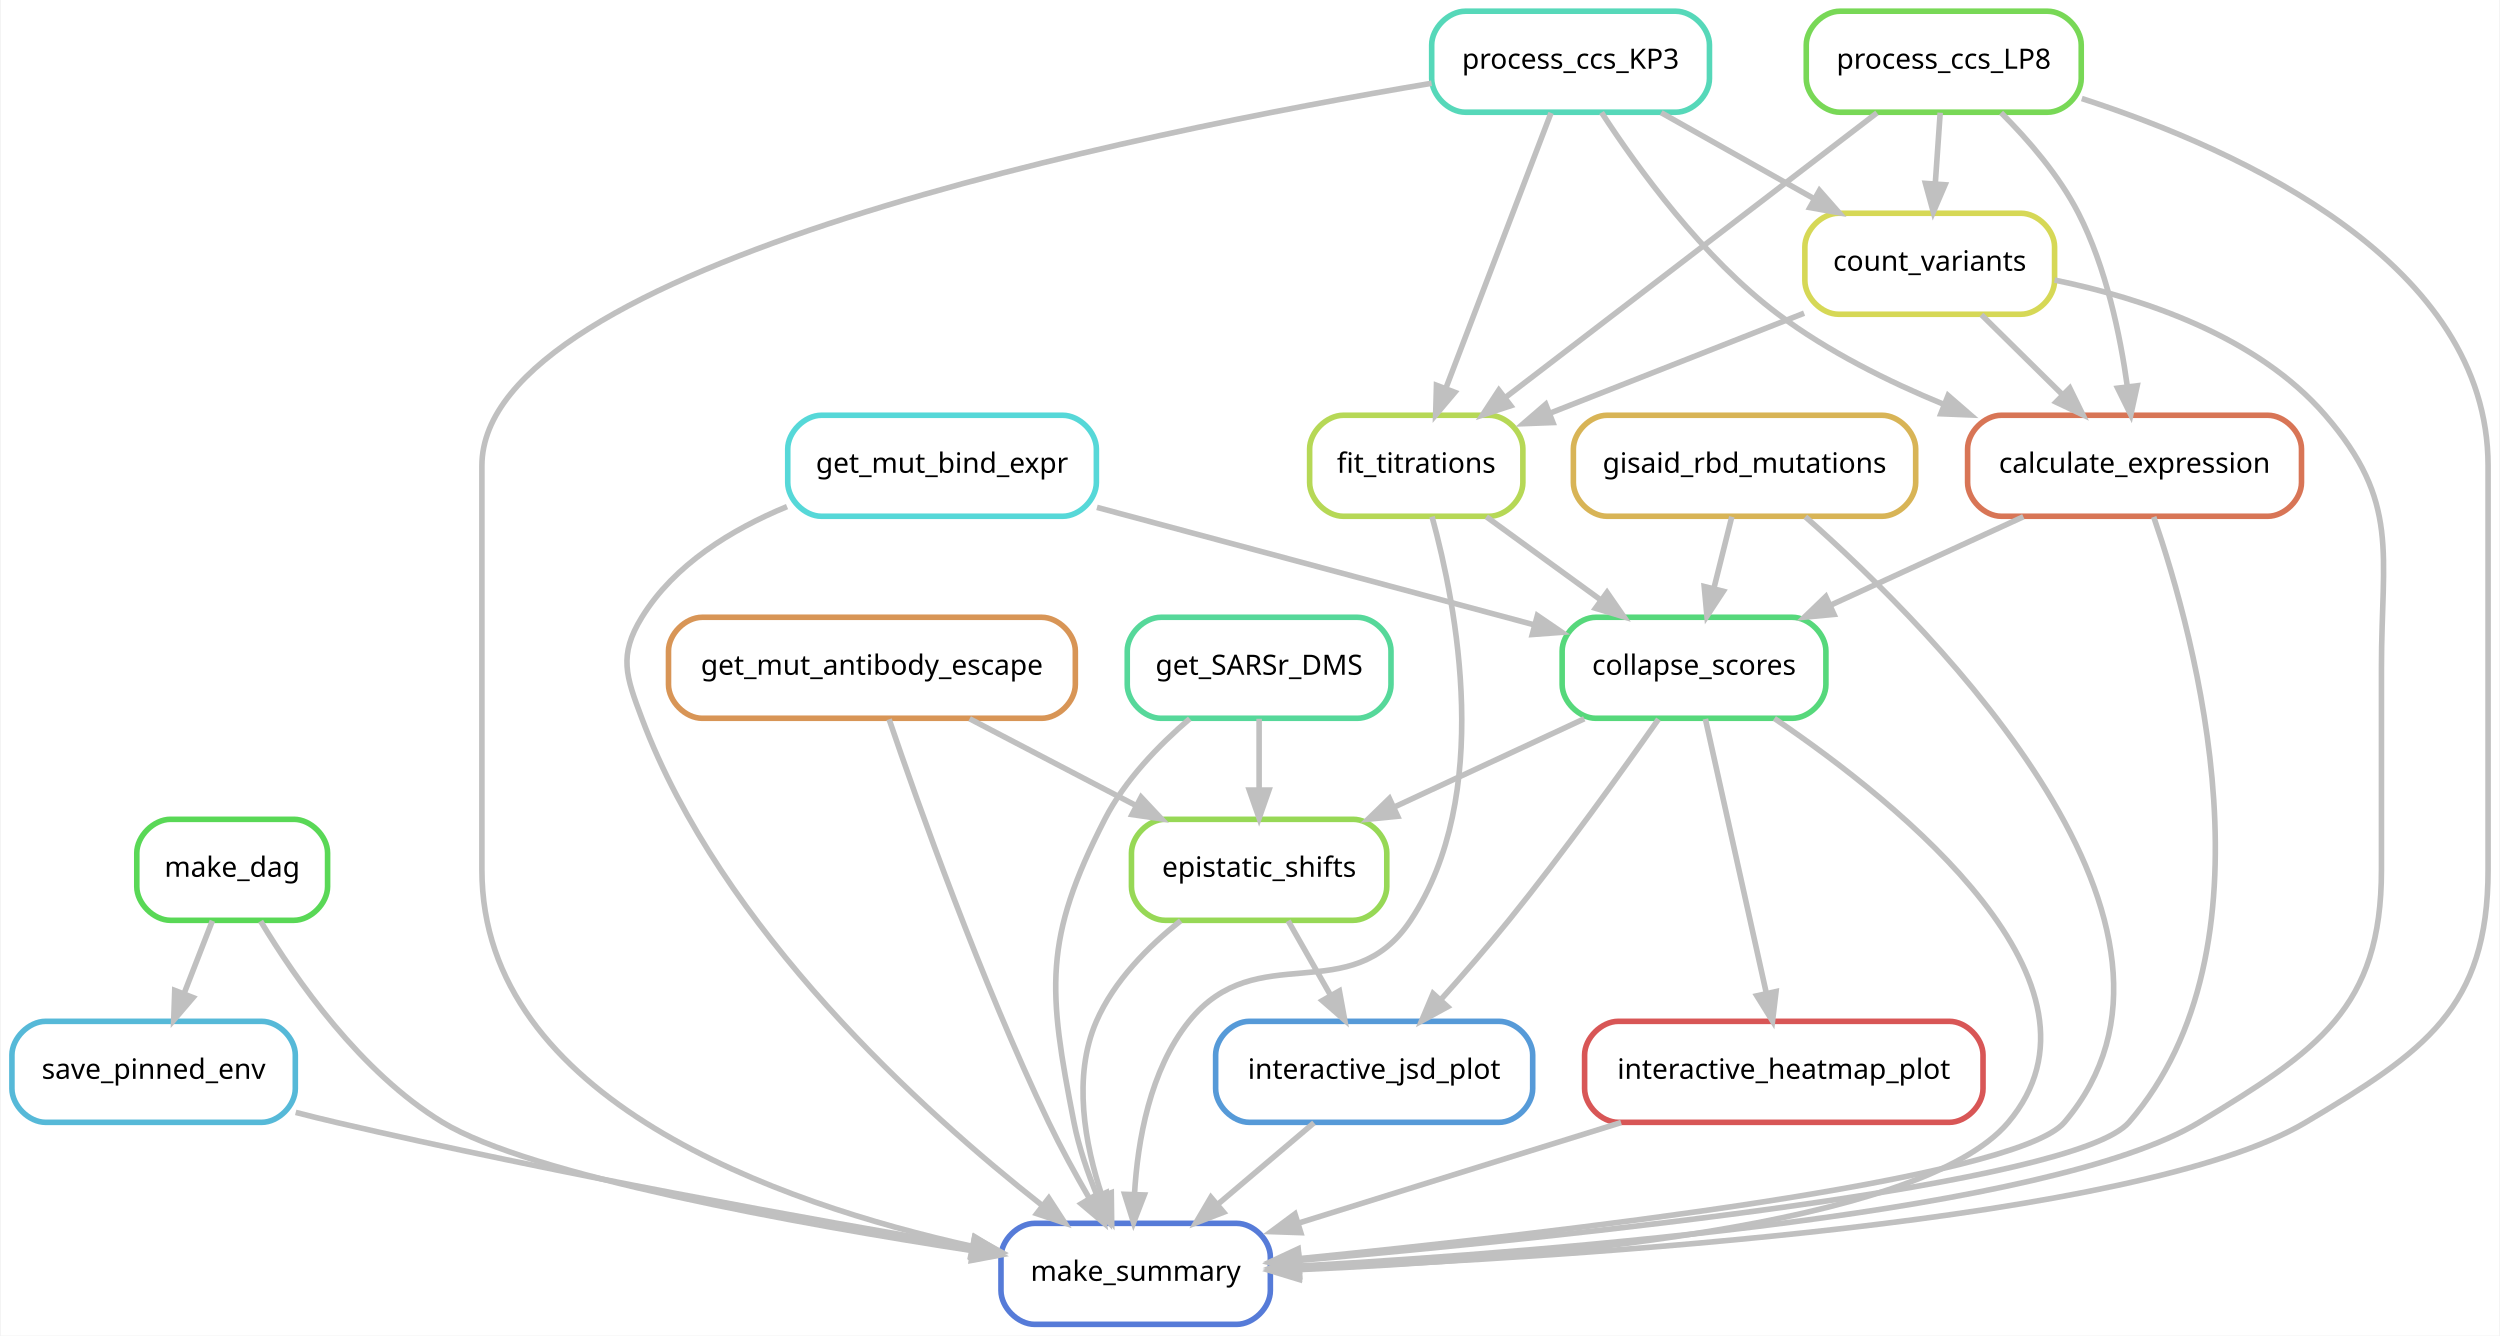
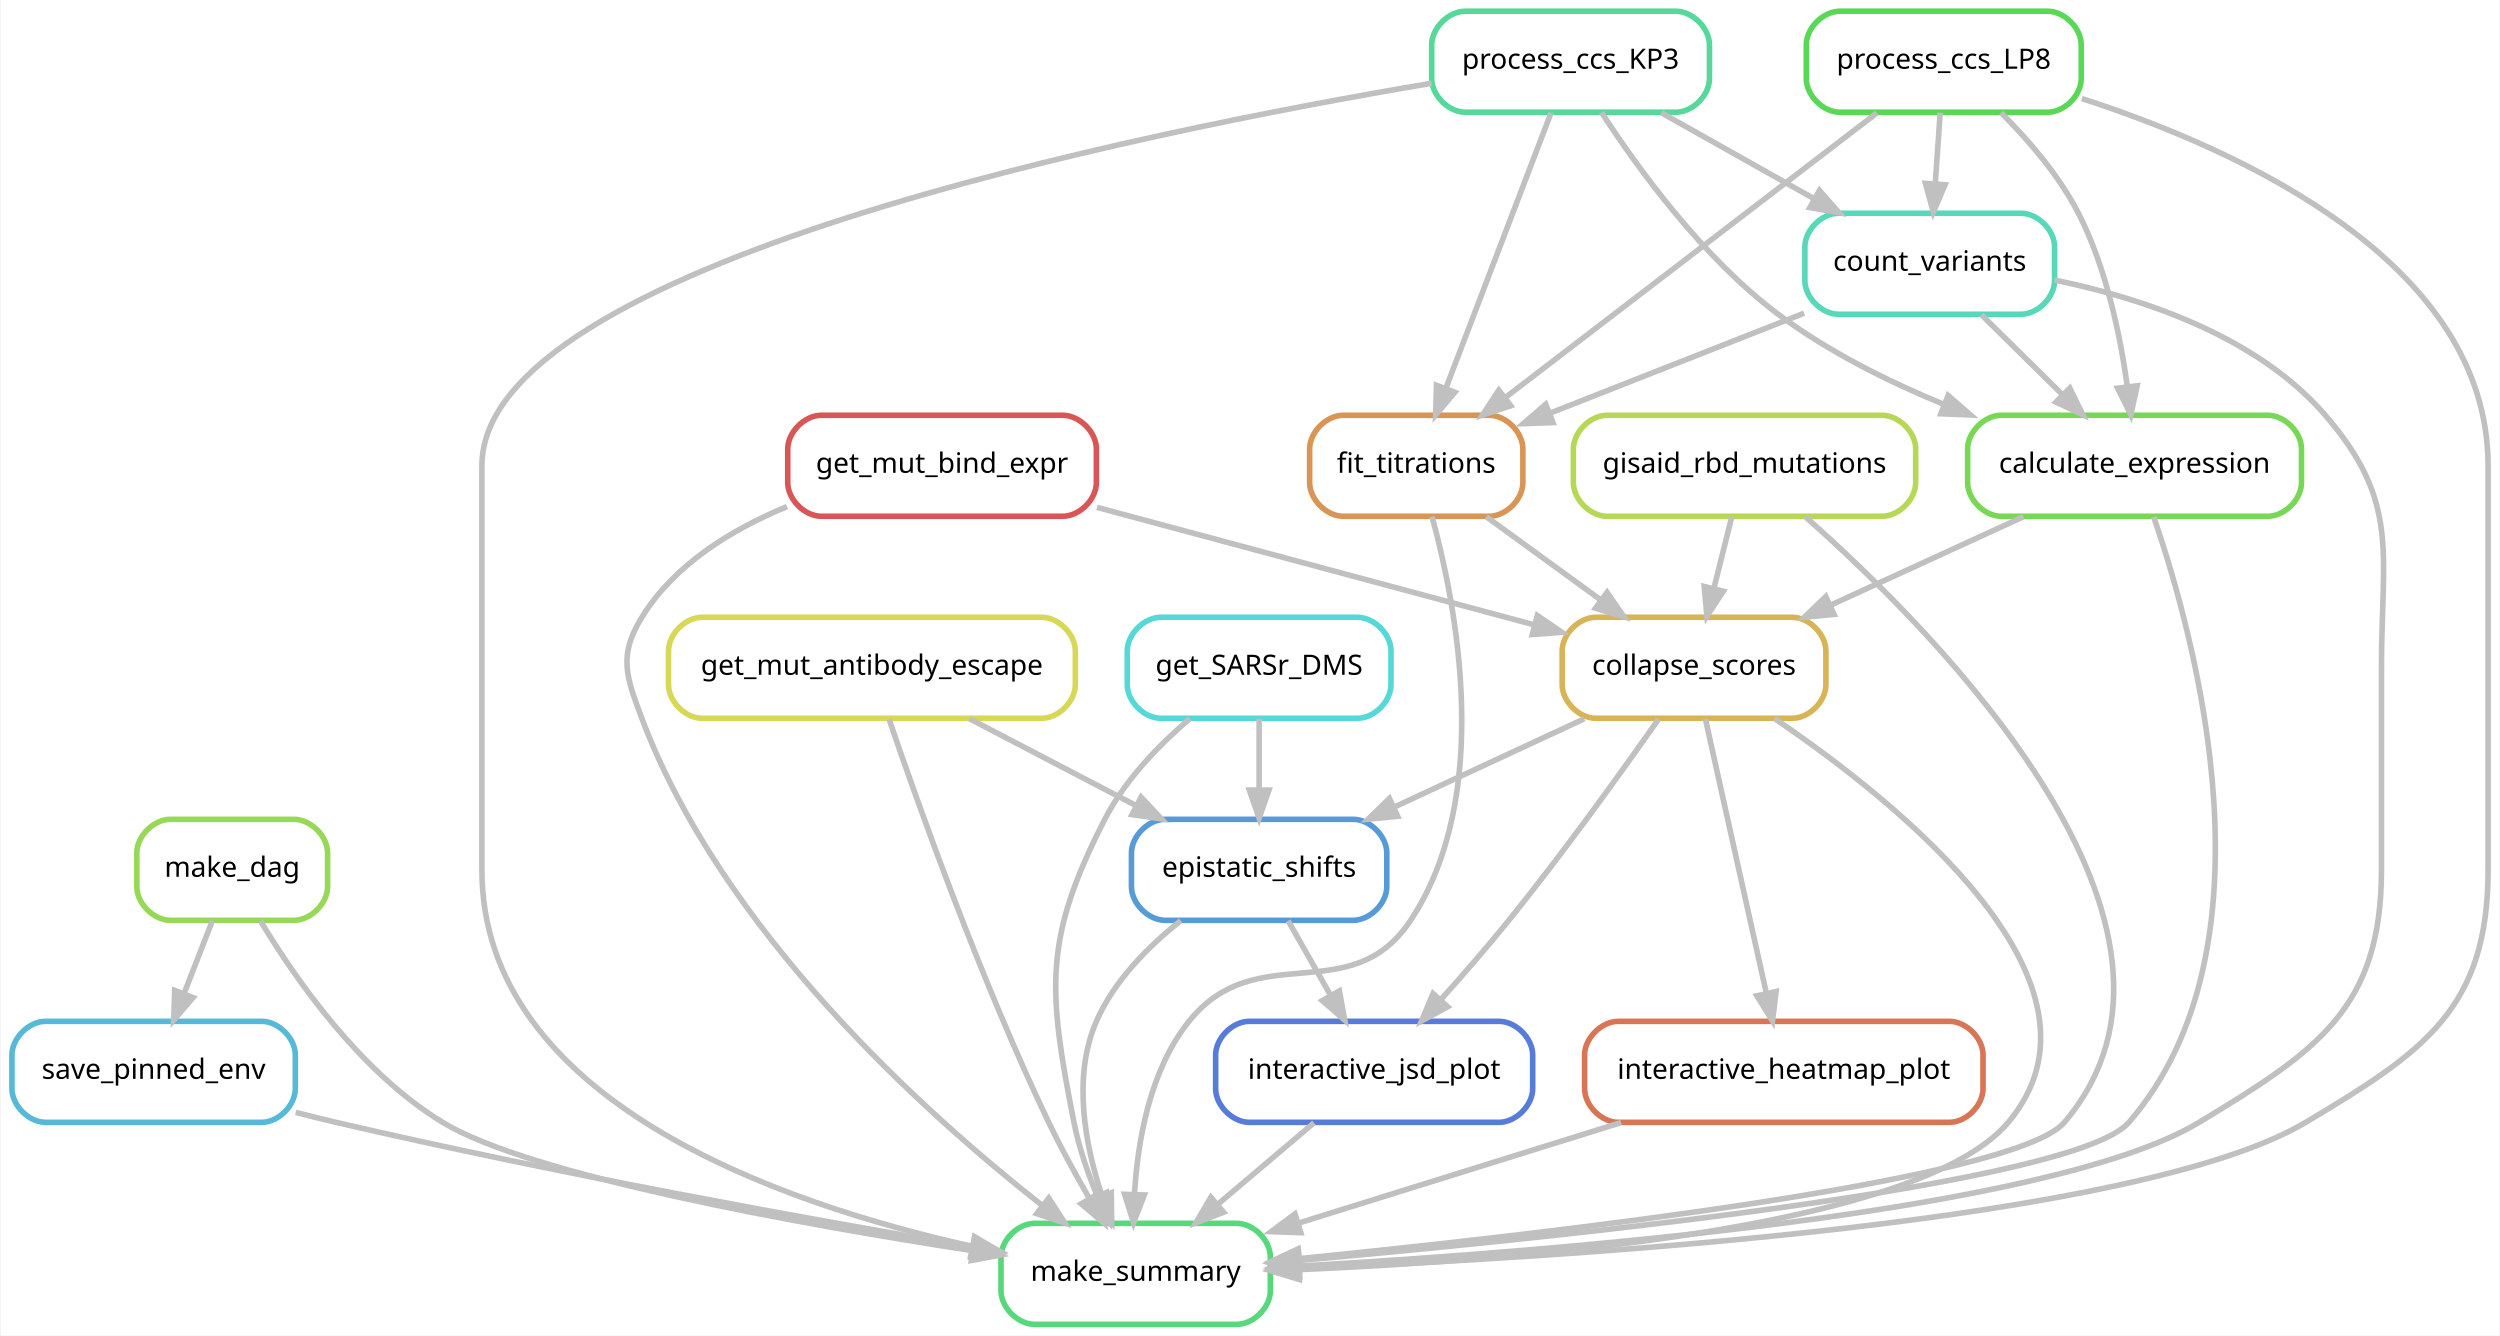
<svg xmlns="http://www.w3.org/2000/svg" width="891pt" height="476pt" viewBox="0.00 0.00 890.50 476.00">
  <g id="graph0" class="graph" transform="scale(1 1) rotate(0) translate(4 472)">
    <polygon fill="#ffffff" stroke="transparent" points="-4,4 -4,-472 886.5,-472 886.5,4 -4,4" />
    <g id="node1" class="node">
-       <path fill="none" stroke="#567bd8" stroke-width="2" d="M436.5,-36C436.5,-36 364.5,-36 364.5,-36 358.5,-36 352.5,-30 352.5,-24 352.5,-24 352.5,-12 352.5,-12 352.5,-6 358.5,0 364.5,0 364.5,0 436.5,0 436.5,0 442.5,0 448.5,-6 448.5,-12 448.5,-12 448.5,-24 448.5,-24 448.5,-30 442.5,-36 436.5,-36" />
+       <path fill="none" stroke="#56d87b" stroke-width="2" d="M436.5,-36C436.5,-36 364.5,-36 364.5,-36 358.5,-36 352.5,-30 352.5,-24 352.5,-24 352.5,-12 352.5,-12 352.5,-6 358.5,0 364.5,0 364.5,0 436.5,0 436.5,0 442.5,0 448.5,-6 448.5,-12 448.5,-12 448.5,-24 448.5,-24 448.5,-30 442.5,-36 436.5,-36" />
      <text text-anchor="middle" x="400.5" y="-15.5" font-family="sans" font-size="10.00" fill="#000000">make_summary</text>
    </g>
    <g id="node2" class="node">
-       <path fill="none" stroke="#59d856" stroke-width="2" d="M100.5,-180C100.5,-180 56.5,-180 56.5,-180 50.5,-180 44.5,-174 44.5,-168 44.5,-168 44.5,-156 44.5,-156 44.5,-150 50.5,-144 56.5,-144 56.5,-144 100.5,-144 100.5,-144 106.5,-144 112.5,-150 112.5,-156 112.5,-156 112.5,-168 112.5,-168 112.5,-174 106.5,-180 100.5,-180" />
+       <path fill="none" stroke="#97d856" stroke-width="2" d="M100.5,-180C100.5,-180 56.5,-180 56.5,-180 50.5,-180 44.5,-174 44.5,-168 44.5,-168 44.5,-156 44.5,-156 44.5,-150 50.5,-144 56.5,-144 56.5,-144 100.5,-144 100.5,-144 106.5,-144 112.5,-150 112.5,-156 112.5,-156 112.5,-168 112.5,-168 112.5,-174 106.5,-180 100.5,-180" />
      <text text-anchor="middle" x="78.5" y="-159.5" font-family="sans" font-size="10.00" fill="#000000">make_dag</text>
    </g>
    <g id="edge1" class="edge">
      <path fill="none" stroke="#c0c0c0" stroke-width="2" d="M88.64,-143.693C101.12,-122.951 124.292,-89.733 153.5,-72 184.688,-53.065 279.533,-35.95 342.205,-26.276" />
      <polygon fill="#c0c0c0" stroke="#c0c0c0" stroke-width="2" points="342.997,-29.696 352.356,-24.731 341.943,-22.776 342.997,-29.696" />
    </g>
    <g id="node3" class="node">
      <path fill="none" stroke="#56b9d8" stroke-width="2" d="M89,-108C89,-108 12,-108 12,-108 6,-108 0,-102 0,-96 0,-96 0,-84 0,-84 0,-78 6,-72 12,-72 12,-72 89,-72 89,-72 95,-72 101,-78 101,-84 101,-84 101,-96 101,-96 101,-102 95,-108 89,-108" />
      <text text-anchor="middle" x="50.5" y="-87.5" font-family="sans" font-size="10.00" fill="#000000">save_pinned_env</text>
    </g>
    <g id="edge16" class="edge">
      <path fill="none" stroke="#c0c0c0" stroke-width="2" d="M71.434,-143.831C68.374,-135.962 64.722,-126.571 61.332,-117.853" />
      <polygon fill="#c0c0c0" stroke="#c0c0c0" stroke-width="2" points="64.547,-116.465 57.661,-108.413 58.023,-119.002 64.547,-116.465" />
    </g>
    <g id="edge2" class="edge">
      <path fill="none" stroke="#c0c0c0" stroke-width="2" d="M101.138,-75.54C105.979,-74.29 110.824,-73.088 115.5,-72 193.465,-53.852 284.49,-37.421 342.297,-27.573" />
      <polygon fill="#c0c0c0" stroke="#c0c0c0" stroke-width="2" points="343.066,-30.992 352.34,-25.871 341.896,-24.091 343.066,-30.992" />
    </g>
    <g id="node4" class="node">
-       <path fill="none" stroke="#56d8d8" stroke-width="2" d="M374.5,-324C374.5,-324 288.5,-324 288.5,-324 282.5,-324 276.5,-318 276.5,-312 276.5,-312 276.5,-300 276.5,-300 276.5,-294 282.5,-288 288.5,-288 288.5,-288 374.5,-288 374.5,-288 380.5,-288 386.5,-294 386.5,-300 386.5,-300 386.5,-312 386.5,-312 386.5,-318 380.5,-324 374.5,-324" />
+       <path fill="none" stroke="#d85656" stroke-width="2" d="M374.5,-324C374.5,-324 288.5,-324 288.5,-324 282.5,-324 276.5,-318 276.5,-312 276.5,-312 276.5,-300 276.5,-300 276.5,-294 282.5,-288 288.5,-288 288.5,-288 374.5,-288 374.5,-288 380.5,-288 386.5,-294 386.5,-300 386.5,-300 386.5,-312 386.5,-312 386.5,-318 380.5,-324 374.5,-324" />
      <text text-anchor="middle" x="331.5" y="-303.5" font-family="sans" font-size="10.00" fill="#000000">get_mut_bind_expr</text>
    </g>
    <g id="edge3" class="edge">
      <path fill="none" stroke="#c0c0c0" stroke-width="2" d="M276.25,-291.454C256.393,-283.271 236.061,-270.784 224.5,-252 216.114,-238.374 218.872,-230.978 224.5,-216 252.784,-140.724 324.531,-75.912 367.178,-42.385" />
      <polygon fill="#c0c0c0" stroke="#c0c0c0" stroke-width="2" points="369.531,-44.99 375.298,-36.102 365.248,-39.453 369.531,-44.99" />
    </g>
    <g id="node12" class="node">
-       <path fill="none" stroke="#56d87b" stroke-width="2" d="M634.5,-252C634.5,-252 564.5,-252 564.5,-252 558.5,-252 552.5,-246 552.5,-240 552.5,-240 552.5,-228 552.5,-228 552.5,-222 558.5,-216 564.5,-216 564.5,-216 634.5,-216 634.5,-216 640.5,-216 646.5,-222 646.5,-228 646.5,-228 646.5,-240 646.5,-240 646.5,-246 640.5,-252 634.5,-252" />
+       <path fill="none" stroke="#d8b456" stroke-width="2" d="M634.5,-252C634.5,-252 564.5,-252 564.5,-252 558.5,-252 552.5,-246 552.5,-240 552.5,-240 552.5,-228 552.5,-228 552.5,-222 558.5,-216 564.5,-216 564.5,-216 634.5,-216 634.5,-216 640.5,-216 646.5,-222 646.5,-228 646.5,-228 646.5,-240 646.5,-240 646.5,-246 640.5,-252 634.5,-252" />
      <text text-anchor="middle" x="599.5" y="-231.5" font-family="sans" font-size="10.00" fill="#000000">collapse_scores</text>
    </g>
    <g id="edge27" class="edge">
      <path fill="none" stroke="#c0c0c0" stroke-width="2" d="M386.705,-291.169C432.244,-278.935 496.613,-261.641 542.609,-249.284" />
      <polygon fill="#c0c0c0" stroke="#c0c0c0" stroke-width="2" points="543.673,-252.623 552.422,-246.648 541.856,-245.862 543.673,-252.623" />
    </g>
    <g id="node5" class="node">
-       <path fill="none" stroke="#d89556" stroke-width="2" d="M367,-252C367,-252 246,-252 246,-252 240,-252 234,-246 234,-240 234,-240 234,-228 234,-228 234,-222 240,-216 246,-216 246,-216 367,-216 367,-216 373,-216 379,-222 379,-228 379,-228 379,-240 379,-240 379,-246 373,-252 367,-252" />
+       <path fill="none" stroke="#d6d856" stroke-width="2" d="M367,-252C367,-252 246,-252 246,-252 240,-252 234,-246 234,-240 234,-240 234,-228 234,-228 234,-222 240,-216 246,-216 246,-216 367,-216 367,-216 373,-216 379,-222 379,-228 379,-228 379,-240 379,-240 379,-246 373,-252 367,-252" />
      <text text-anchor="middle" x="306.5" y="-231.5" font-family="sans" font-size="10.00" fill="#000000">get_mut_antibody_escape</text>
    </g>
    <g id="edge4" class="edge">
      <path fill="none" stroke="#c0c0c0" stroke-width="2" d="M312.624,-215.645C323.002,-185.211 345.287,-122.638 369.5,-72 373.815,-62.976 379.06,-53.42 384,-44.897" />
      <polygon fill="#c0c0c0" stroke="#c0c0c0" stroke-width="2" points="387.109,-46.516 389.182,-36.126 381.082,-42.956 387.109,-46.516" />
    </g>
    <g id="node14" class="node">
-       <path fill="none" stroke="#97d856" stroke-width="2" d="M478,-180C478,-180 411,-180 411,-180 405,-180 399,-174 399,-168 399,-168 399,-156 399,-156 399,-150 405,-144 411,-144 411,-144 478,-144 478,-144 484,-144 490,-150 490,-156 490,-156 490,-168 490,-168 490,-174 484,-180 478,-180" />
+       <path fill="none" stroke="#569ad8" stroke-width="2" d="M478,-180C478,-180 411,-180 411,-180 405,-180 399,-174 399,-168 399,-168 399,-156 399,-156 399,-150 405,-144 411,-144 411,-144 478,-144 478,-144 484,-144 490,-150 490,-156 490,-156 490,-168 490,-168 490,-174 484,-180 478,-180" />
      <text text-anchor="middle" x="444.5" y="-159.5" font-family="sans" font-size="10.00" fill="#000000">epistatic_shifts</text>
    </g>
    <g id="edge30" class="edge">
      <path fill="none" stroke="#c0c0c0" stroke-width="2" d="M341.323,-215.831C359.301,-206.452 381.42,-194.911 400.562,-184.924" />
      <polygon fill="#c0c0c0" stroke="#c0c0c0" stroke-width="2" points="402.441,-187.892 409.688,-180.163 399.203,-181.685 402.441,-187.892" />
    </g>
    <g id="node6" class="node">
-       <path fill="none" stroke="#56d89a" stroke-width="2" d="M479.5,-252C479.5,-252 409.5,-252 409.5,-252 403.5,-252 397.5,-246 397.5,-240 397.5,-240 397.5,-228 397.5,-228 397.5,-222 403.5,-216 409.5,-216 409.5,-216 479.5,-216 479.5,-216 485.5,-216 491.5,-222 491.5,-228 491.5,-228 491.5,-240 491.5,-240 491.5,-246 485.5,-252 479.5,-252" />
+       <path fill="none" stroke="#56d8d8" stroke-width="2" d="M479.5,-252C479.5,-252 409.5,-252 409.5,-252 403.5,-252 397.5,-246 397.5,-240 397.5,-240 397.5,-228 397.5,-228 397.5,-222 403.5,-216 409.5,-216 409.5,-216 479.5,-216 479.5,-216 485.5,-216 491.5,-222 491.5,-228 491.5,-228 491.5,-240 491.5,-240 491.5,-246 485.5,-252 479.5,-252" />
      <text text-anchor="middle" x="444.5" y="-231.5" font-family="sans" font-size="10.00" fill="#000000">get_SARSr_DMS</text>
    </g>
    <g id="edge5" class="edge">
      <path fill="none" stroke="#c0c0c0" stroke-width="2" d="M419.773,-215.855C408.735,-206.414 396.634,-193.937 389.5,-180 367.516,-137.051 369.225,-119.349 378.5,-72 380.234,-63.146 383.428,-53.912 386.854,-45.636" />
      <polygon fill="#c0c0c0" stroke="#c0c0c0" stroke-width="2" points="390.076,-47.002 390.909,-36.44 383.672,-44.177 390.076,-47.002" />
    </g>
    <g id="edge31" class="edge">
      <path fill="none" stroke="#c0c0c0" stroke-width="2" d="M444.5,-215.831C444.5,-208.131 444.5,-198.974 444.5,-190.417" />
      <polygon fill="#c0c0c0" stroke="#c0c0c0" stroke-width="2" points="448,-190.413 444.5,-180.413 441,-190.413 448,-190.413" />
    </g>
    <g id="node7" class="node">
-       <path fill="none" stroke="#56d8b9" stroke-width="2" d="M593,-468C593,-468 518,-468 518,-468 512,-468 506,-462 506,-456 506,-456 506,-444 506,-444 506,-438 512,-432 518,-432 518,-432 593,-432 593,-432 599,-432 605,-438 605,-444 605,-444 605,-456 605,-456 605,-462 599,-468 593,-468" />
+       <path fill="none" stroke="#56d89a" stroke-width="2" d="M593,-468C593,-468 518,-468 518,-468 512,-468 506,-462 506,-456 506,-456 506,-444 506,-444 506,-438 512,-432 518,-432 518,-432 593,-432 593,-432 599,-432 605,-438 605,-444 605,-444 605,-456 605,-456 605,-462 599,-468 593,-468" />
      <text text-anchor="middle" x="555.5" y="-447.5" font-family="sans" font-size="10.00" fill="#000000">process_ccs_KP3</text>
    </g>
    <g id="edge6" class="edge">
      <path fill="none" stroke="#c0c0c0" stroke-width="2" d="M505.965,-442.329C401.365,-424.731 167.5,-377.402 167.5,-306 167.5,-306 167.5,-306 167.5,-162 167.5,-79.963 273.312,-43.1 342.324,-27.781" />
      <polygon fill="#c0c0c0" stroke="#c0c0c0" stroke-width="2" points="343.17,-31.179 352.222,-25.674 341.713,-24.333 343.17,-31.179" />
    </g>
    <g id="node9" class="node">
-       <path fill="none" stroke="#d6d856" stroke-width="2" d="M716,-396C716,-396 651,-396 651,-396 645,-396 639,-390 639,-384 639,-384 639,-372 639,-372 639,-366 645,-360 651,-360 651,-360 716,-360 716,-360 722,-360 728,-366 728,-372 728,-372 728,-384 728,-384 728,-390 722,-396 716,-396" />
+       <path fill="none" stroke="#56d8b9" stroke-width="2" d="M716,-396C716,-396 651,-396 651,-396 645,-396 639,-390 639,-384 639,-384 639,-372 639,-372 639,-366 645,-360 651,-360 651,-360 716,-360 716,-360 722,-360 728,-366 728,-372 728,-372 728,-384 728,-384 728,-390 722,-396 716,-396" />
      <text text-anchor="middle" x="683.5" y="-375.5" font-family="sans" font-size="10.00" fill="#000000">count_variants</text>
    </g>
    <g id="edge17" class="edge">
      <path fill="none" stroke="#c0c0c0" stroke-width="2" d="M587.8,-431.831C604.323,-422.537 624.619,-411.121 642.261,-401.197" />
      <polygon fill="#c0c0c0" stroke="#c0c0c0" stroke-width="2" points="644.211,-404.116 651.211,-396.163 640.779,-398.015 644.211,-404.116" />
    </g>
    <g id="node10" class="node">
-       <path fill="none" stroke="#b6d856" stroke-width="2" d="M526.5,-324C526.5,-324 474.5,-324 474.5,-324 468.5,-324 462.5,-318 462.5,-312 462.5,-312 462.5,-300 462.5,-300 462.5,-294 468.5,-288 474.5,-288 474.5,-288 526.5,-288 526.5,-288 532.5,-288 538.5,-294 538.5,-300 538.5,-300 538.5,-312 538.5,-312 538.5,-318 532.5,-324 526.5,-324" />
+       <path fill="none" stroke="#d89556" stroke-width="2" d="M526.5,-324C526.5,-324 474.5,-324 474.5,-324 468.5,-324 462.5,-318 462.5,-312 462.5,-312 462.5,-300 462.5,-300 462.5,-294 468.5,-288 474.5,-288 474.5,-288 526.5,-288 526.5,-288 532.5,-288 538.5,-294 538.5,-300 538.5,-300 538.5,-312 538.5,-312 538.5,-318 532.5,-324 526.5,-324" />
      <text text-anchor="middle" x="500.5" y="-303.5" font-family="sans" font-size="10.00" fill="#000000">fit_titrations</text>
    </g>
    <g id="edge19" class="edge">
      <path fill="none" stroke="#c0c0c0" stroke-width="2" d="M548.534,-431.762C539.071,-406.985 522.069,-362.471 511.039,-333.594" />
      <polygon fill="#c0c0c0" stroke="#c0c0c0" stroke-width="2" points="514.247,-332.183 507.409,-324.09 507.708,-334.68 514.247,-332.183" />
    </g>
    <g id="node11" class="node">
-       <path fill="none" stroke="#d87556" stroke-width="2" d="M804,-324C804,-324 709,-324 709,-324 703,-324 697,-318 697,-312 697,-312 697,-300 697,-300 697,-294 703,-288 709,-288 709,-288 804,-288 804,-288 810,-288 816,-294 816,-300 816,-300 816,-312 816,-312 816,-318 810,-324 804,-324" />
+       <path fill="none" stroke="#78d856" stroke-width="2" d="M804,-324C804,-324 709,-324 709,-324 703,-324 697,-318 697,-312 697,-312 697,-300 697,-300 697,-294 703,-288 709,-288 709,-288 804,-288 804,-288 810,-288 816,-294 816,-300 816,-300 816,-312 816,-312 816,-318 810,-324 804,-324" />
      <text text-anchor="middle" x="756.5" y="-303.5" font-family="sans" font-size="10.00" fill="#000000">calculate_expression</text>
    </g>
    <g id="edge22" class="edge">
      <path fill="none" stroke="#c0c0c0" stroke-width="2" d="M566.538,-431.909C579.48,-411.987 602.613,-380.116 629.5,-360 647.138,-346.804 668.487,-336.121 688.607,-327.849" />
      <polygon fill="#c0c0c0" stroke="#c0c0c0" stroke-width="2" points="690.051,-331.041 698.054,-324.099 687.468,-324.535 690.051,-331.041" />
    </g>
    <g id="node8" class="node">
-       <path fill="none" stroke="#78d856" stroke-width="2" d="M725.5,-468C725.5,-468 651.5,-468 651.5,-468 645.5,-468 639.5,-462 639.5,-456 639.5,-456 639.5,-444 639.5,-444 639.5,-438 645.5,-432 651.5,-432 651.5,-432 725.5,-432 725.5,-432 731.5,-432 737.5,-438 737.5,-444 737.5,-444 737.5,-456 737.5,-456 737.5,-462 731.5,-468 725.5,-468" />
+       <path fill="none" stroke="#59d856" stroke-width="2" d="M725.5,-468C725.5,-468 651.5,-468 651.5,-468 645.5,-468 639.5,-462 639.5,-456 639.5,-456 639.5,-444 639.5,-444 639.5,-438 645.5,-432 651.5,-432 651.5,-432 725.5,-432 725.5,-432 731.5,-432 737.5,-438 737.5,-444 737.5,-444 737.5,-456 737.5,-456 737.5,-462 731.5,-468 725.5,-468" />
      <text text-anchor="middle" x="688.5" y="-447.5" font-family="sans" font-size="10.00" fill="#000000">process_ccs_LP8</text>
    </g>
    <g id="edge7" class="edge">
      <path fill="none" stroke="#c0c0c0" stroke-width="2" d="M737.705,-436.884C795.18,-418.232 882.5,-378.041 882.5,-306 882.5,-306 882.5,-306 882.5,-162 882.5,-112.659 859.895,-97.243 817.5,-72 758.208,-36.696 559.059,-24.085 458.964,-19.904" />
      <polygon fill="#c0c0c0" stroke="#c0c0c0" stroke-width="2" points="458.853,-16.397 448.72,-19.491 458.571,-23.391 458.853,-16.397" />
    </g>
    <g id="edge18" class="edge">
      <path fill="none" stroke="#c0c0c0" stroke-width="2" d="M687.238,-431.831C686.703,-424.131 686.068,-414.974 685.473,-406.417" />
      <polygon fill="#c0c0c0" stroke="#c0c0c0" stroke-width="2" points="688.963,-406.147 684.779,-396.413 681.98,-406.632 688.963,-406.147" />
    </g>
    <g id="edge20" class="edge">
      <path fill="none" stroke="#c0c0c0" stroke-width="2" d="M664.69,-431.762C631.07,-406.011 569.619,-358.942 532.178,-330.264" />
      <polygon fill="#c0c0c0" stroke="#c0c0c0" stroke-width="2" points="534.184,-327.392 524.117,-324.09 529.928,-332.949 534.184,-327.392" />
    </g>
    <g id="edge23" class="edge">
      <path fill="none" stroke="#c0c0c0" stroke-width="2" d="M708.945,-431.819C718.672,-422.105 729.648,-409.402 736.5,-396 746.368,-376.701 751.392,-352.635 753.936,-334.246" />
      <polygon fill="#c0c0c0" stroke="#c0c0c0" stroke-width="2" points="757.431,-334.503 755.165,-324.154 750.482,-333.657 757.431,-334.503" />
    </g>
    <g id="edge8" class="edge">
      <path fill="none" stroke="#c0c0c0" stroke-width="2" d="M728.014,-372.178C759.462,-365.715 800.185,-352.183 824.5,-324 851.267,-292.975 844.5,-274.976 844.5,-234 844.5,-234 844.5,-234 844.5,-162 844.5,-112.659 821.734,-97.513 779.5,-72 726.723,-40.118 551.357,-26.084 458.827,-20.775" />
      <polygon fill="#c0c0c0" stroke="#c0c0c0" stroke-width="2" points="458.961,-17.277 448.781,-20.214 458.571,-24.266 458.961,-17.277" />
    </g>
    <g id="edge21" class="edge">
      <path fill="none" stroke="#c0c0c0" stroke-width="2" d="M638.733,-360.387C611.284,-349.587 576.163,-335.769 548.192,-324.764" />
      <polygon fill="#c0c0c0" stroke="#c0c0c0" stroke-width="2" points="549.208,-321.403 538.621,-320.998 546.645,-327.917 549.208,-321.403" />
    </g>
    <g id="edge24" class="edge">
      <path fill="none" stroke="#c0c0c0" stroke-width="2" d="M701.921,-359.831C710.653,-351.219 721.232,-340.785 730.742,-331.405" />
      <polygon fill="#c0c0c0" stroke="#c0c0c0" stroke-width="2" points="733.423,-333.677 738.085,-324.163 728.508,-328.693 733.423,-333.677" />
    </g>
    <g id="edge9" class="edge">
      <path fill="none" stroke="#c0c0c0" stroke-width="2" d="M506.128,-287.878C514.899,-255.847 527.955,-188.423 498.5,-144 477.178,-111.842 443.631,-138.108 419.5,-108 405.596,-90.652 401.195,-65.555 400.074,-46.269" />
      <polygon fill="#c0c0c0" stroke="#c0c0c0" stroke-width="2" points="403.571,-46.119 399.749,-36.238 396.575,-46.346 403.571,-46.119" />
    </g>
    <g id="edge25" class="edge">
      <path fill="none" stroke="#c0c0c0" stroke-width="2" d="M525.482,-287.831C537.793,-278.878 552.811,-267.956 566.094,-258.296" />
      <polygon fill="#c0c0c0" stroke="#c0c0c0" stroke-width="2" points="568.497,-260.875 574.526,-252.163 564.38,-255.214 568.497,-260.875" />
    </g>
    <g id="edge10" class="edge">
      <path fill="none" stroke="#c0c0c0" stroke-width="2" d="M763.333,-287.759C778.269,-244.403 808.374,-134.175 754.5,-72 735.4,-49.957 554.074,-31.213 458.627,-22.777" />
      <polygon fill="#c0c0c0" stroke="#c0c0c0" stroke-width="2" points="458.814,-19.28 448.547,-21.896 458.204,-26.254 458.814,-19.28" />
    </g>
    <g id="edge26" class="edge">
      <path fill="none" stroke="#c0c0c0" stroke-width="2" d="M716.882,-287.831C695.978,-278.245 670.152,-266.401 648.051,-256.265" />
      <polygon fill="#c0c0c0" stroke="#c0c0c0" stroke-width="2" points="649.382,-253.025 638.833,-252.038 646.464,-259.388 649.382,-253.025" />
    </g>
    <g id="edge11" class="edge">
      <path fill="none" stroke="#c0c0c0" stroke-width="2" d="M628.131,-215.948C673.506,-185.157 752.773,-121.057 711.5,-72 679.824,-34.35 539.566,-22.949 458.64,-19.498" />
      <polygon fill="#c0c0c0" stroke="#c0c0c0" stroke-width="2" points="458.727,-15.999 448.595,-19.097 458.448,-22.993 458.727,-15.999" />
    </g>
    <g id="edge29" class="edge">
      <path fill="none" stroke="#c0c0c0" stroke-width="2" d="M560.387,-215.831C539.749,-206.245 514.252,-194.401 492.433,-184.266" />
      <polygon fill="#c0c0c0" stroke="#c0c0c0" stroke-width="2" points="493.876,-181.077 483.332,-180.038 490.927,-187.425 493.876,-181.077" />
    </g>
    <g id="node15" class="node">
-       <path fill="none" stroke="#569ad8" stroke-width="2" d="M530,-108C530,-108 441,-108 441,-108 435,-108 429,-102 429,-96 429,-96 429,-84 429,-84 429,-78 435,-72 441,-72 441,-72 530,-72 530,-72 536,-72 542,-78 542,-84 542,-84 542,-96 542,-96 542,-102 536,-108 530,-108" />
+       <path fill="none" stroke="#567bd8" stroke-width="2" d="M530,-108C530,-108 441,-108 441,-108 435,-108 429,-102 429,-96 429,-96 429,-84 429,-84 429,-78 435,-72 441,-72 441,-72 530,-72 530,-72 536,-72 542,-78 542,-84 542,-84 542,-96 542,-96 542,-102 536,-108 530,-108" />
      <text text-anchor="middle" x="485.5" y="-87.5" font-family="sans" font-size="10.00" fill="#000000">interactive_jsd_plot</text>
    </g>
    <g id="edge32" class="edge">
      <path fill="none" stroke="#c0c0c0" stroke-width="2" d="M586.838,-215.696C573.896,-197.24 552.986,-168.112 533.5,-144 525.817,-134.493 517.027,-124.398 509.087,-115.542" />
      <polygon fill="#c0c0c0" stroke="#c0c0c0" stroke-width="2" points="511.681,-113.192 502.377,-108.123 506.489,-117.888 511.681,-113.192" />
    </g>
    <g id="node16" class="node">
-       <path fill="none" stroke="#d85656" stroke-width="2" d="M690.5,-108C690.5,-108 572.5,-108 572.5,-108 566.5,-108 560.5,-102 560.5,-96 560.5,-96 560.5,-84 560.5,-84 560.5,-78 566.5,-72 572.5,-72 572.5,-72 690.5,-72 690.5,-72 696.5,-72 702.5,-78 702.5,-84 702.5,-84 702.5,-96 702.5,-96 702.5,-102 696.5,-108 690.5,-108" />
+       <path fill="none" stroke="#d87556" stroke-width="2" d="M690.5,-108C690.5,-108 572.5,-108 572.5,-108 566.5,-108 560.5,-102 560.5,-96 560.5,-96 560.5,-84 560.5,-84 560.5,-78 566.5,-72 572.5,-72 572.5,-72 690.5,-72 690.5,-72 696.5,-72 702.5,-78 702.5,-84 702.5,-84 702.5,-96 702.5,-96 702.5,-102 696.5,-108 690.5,-108" />
      <text text-anchor="middle" x="631.5" y="-87.5" font-family="sans" font-size="10.00" fill="#000000">interactive_heatmap_plot</text>
    </g>
    <g id="edge34" class="edge">
      <path fill="none" stroke="#c0c0c0" stroke-width="2" d="M603.553,-215.762C609.035,-191.093 618.865,-146.86 625.284,-117.973" />
      <polygon fill="#c0c0c0" stroke="#c0c0c0" stroke-width="2" points="628.727,-118.611 627.48,-108.09 621.894,-117.092 628.727,-118.611" />
    </g>
    <g id="node13" class="node">
-       <path fill="none" stroke="#d8b456" stroke-width="2" d="M666.5,-324C666.5,-324 568.5,-324 568.5,-324 562.5,-324 556.5,-318 556.5,-312 556.5,-312 556.5,-300 556.5,-300 556.5,-294 562.5,-288 568.5,-288 568.5,-288 666.5,-288 666.5,-288 672.5,-288 678.5,-294 678.5,-300 678.5,-300 678.5,-312 678.5,-312 678.5,-318 672.5,-324 666.5,-324" />
+       <path fill="none" stroke="#b6d856" stroke-width="2" d="M666.5,-324C666.5,-324 568.5,-324 568.5,-324 562.5,-324 556.5,-318 556.5,-312 556.5,-312 556.5,-300 556.5,-300 556.5,-294 562.5,-288 568.5,-288 568.5,-288 666.5,-288 666.5,-288 672.5,-288 678.5,-294 678.5,-300 678.5,-300 678.5,-312 678.5,-312 678.5,-318 672.5,-324 666.5,-324" />
      <text text-anchor="middle" x="617.5" y="-303.5" font-family="sans" font-size="10.00" fill="#000000">gisaid_rbd_mutations</text>
    </g>
    <g id="edge15" class="edge">
      <path fill="none" stroke="#c0c0c0" stroke-width="2" d="M639.171,-287.821C686.501,-245.991 790.33,-141.205 731.5,-72 714.07,-51.496 549.19,-32.444 458.917,-23.441" />
      <polygon fill="#c0c0c0" stroke="#c0c0c0" stroke-width="2" points="459.12,-19.944 448.825,-22.445 458.433,-26.91 459.12,-19.944" />
    </g>
    <g id="edge28" class="edge">
      <path fill="none" stroke="#c0c0c0" stroke-width="2" d="M612.958,-287.831C611.012,-280.046 608.693,-270.773 606.534,-262.135" />
      <polygon fill="#c0c0c0" stroke="#c0c0c0" stroke-width="2" points="609.924,-261.266 604.103,-252.413 603.133,-262.964 609.924,-261.266" />
    </g>
    <g id="edge12" class="edge">
      <path fill="none" stroke="#c0c0c0" stroke-width="2" d="M416.539,-143.862C404.946,-134.662 392.76,-122.381 386.5,-108 377.927,-88.304 382.394,-64.169 388.477,-45.852" />
      <polygon fill="#c0c0c0" stroke="#c0c0c0" stroke-width="2" points="391.808,-46.933 391.949,-36.339 385.232,-44.533 391.808,-46.933" />
    </g>
    <g id="edge33" class="edge">
      <path fill="none" stroke="#c0c0c0" stroke-width="2" d="M454.846,-143.831C459.424,-135.792 464.905,-126.167 469.959,-117.292" />
      <polygon fill="#c0c0c0" stroke="#c0c0c0" stroke-width="2" points="473.108,-118.835 475.015,-108.413 467.025,-115.371 473.108,-118.835" />
    </g>
    <g id="edge13" class="edge">
      <path fill="none" stroke="#c0c0c0" stroke-width="2" d="M464.051,-71.831C453.682,-63.048 441.077,-52.371 429.835,-42.849" />
      <polygon fill="#c0c0c0" stroke="#c0c0c0" stroke-width="2" points="431.835,-39.956 421.942,-36.163 427.31,-45.297 431.835,-39.956" />
    </g>
    <g id="edge14" class="edge">
      <path fill="none" stroke="#c0c0c0" stroke-width="2" d="M573.507,-71.924C538.325,-60.958 493.585,-47.014 458.416,-36.052" />
      <polygon fill="#c0c0c0" stroke="#c0c0c0" stroke-width="2" points="459.356,-32.678 448.767,-33.044 457.272,-39.361 459.356,-32.678" />
    </g>
  </g>
</svg>
